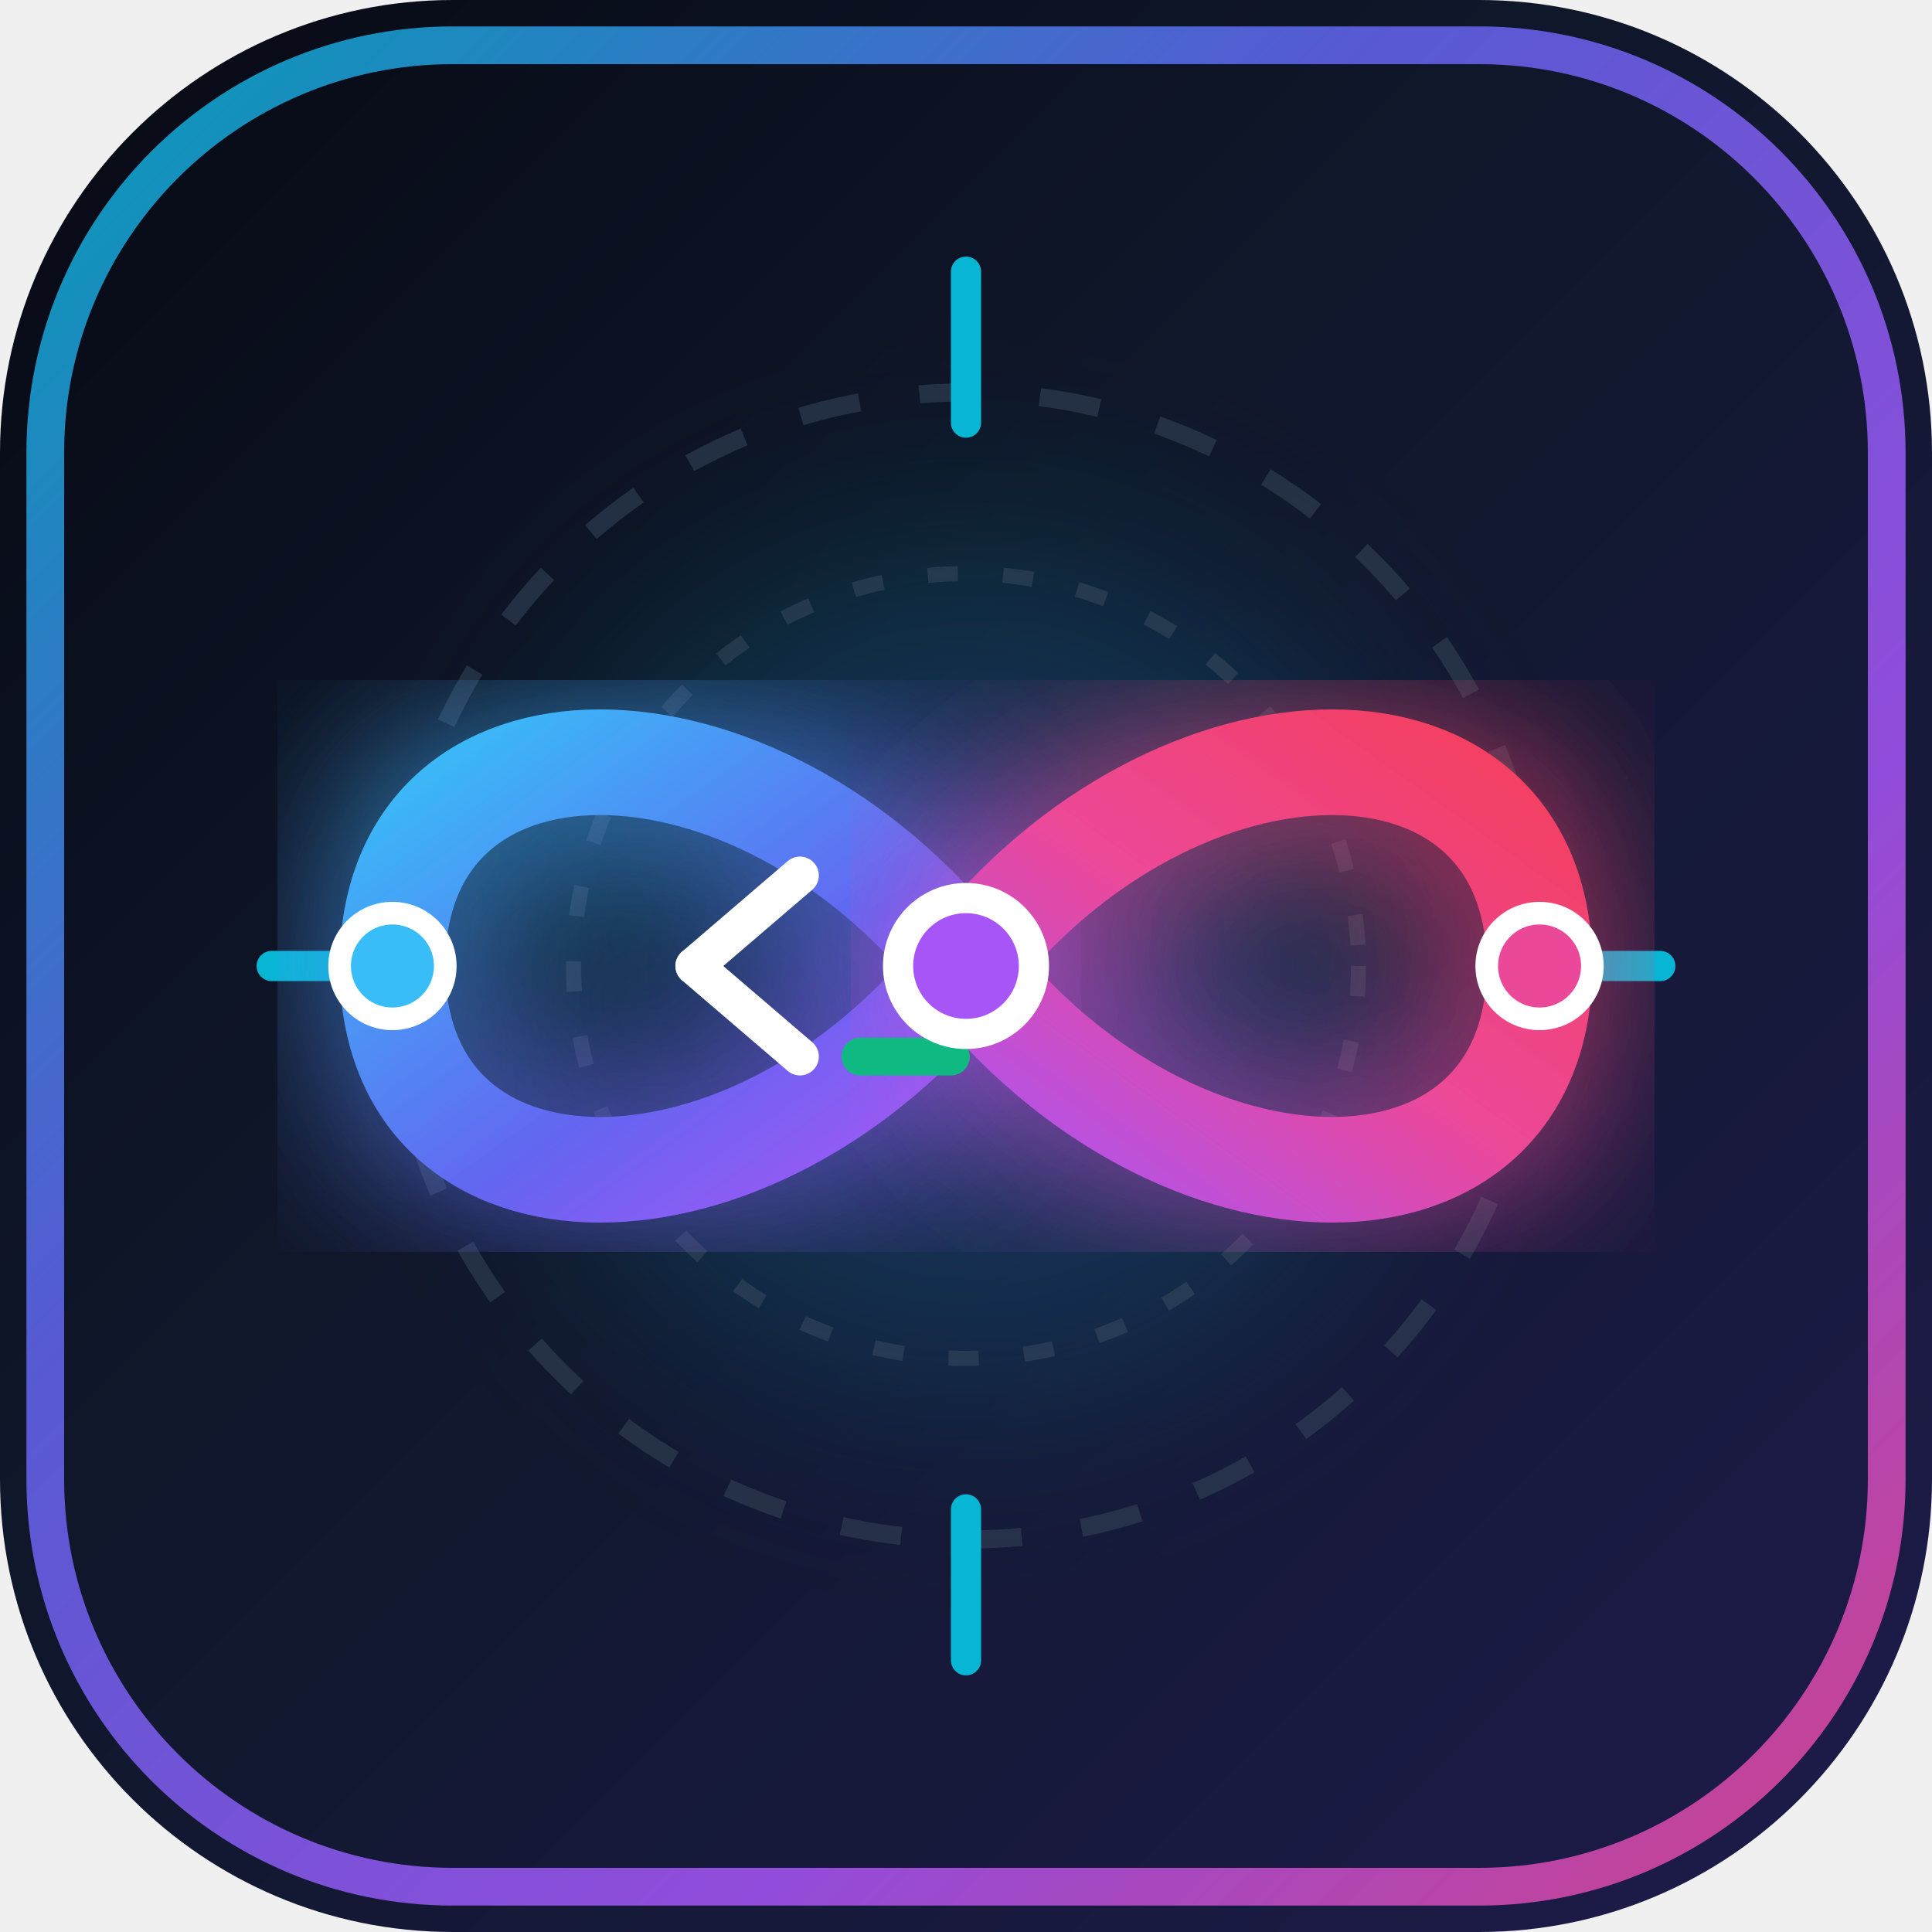
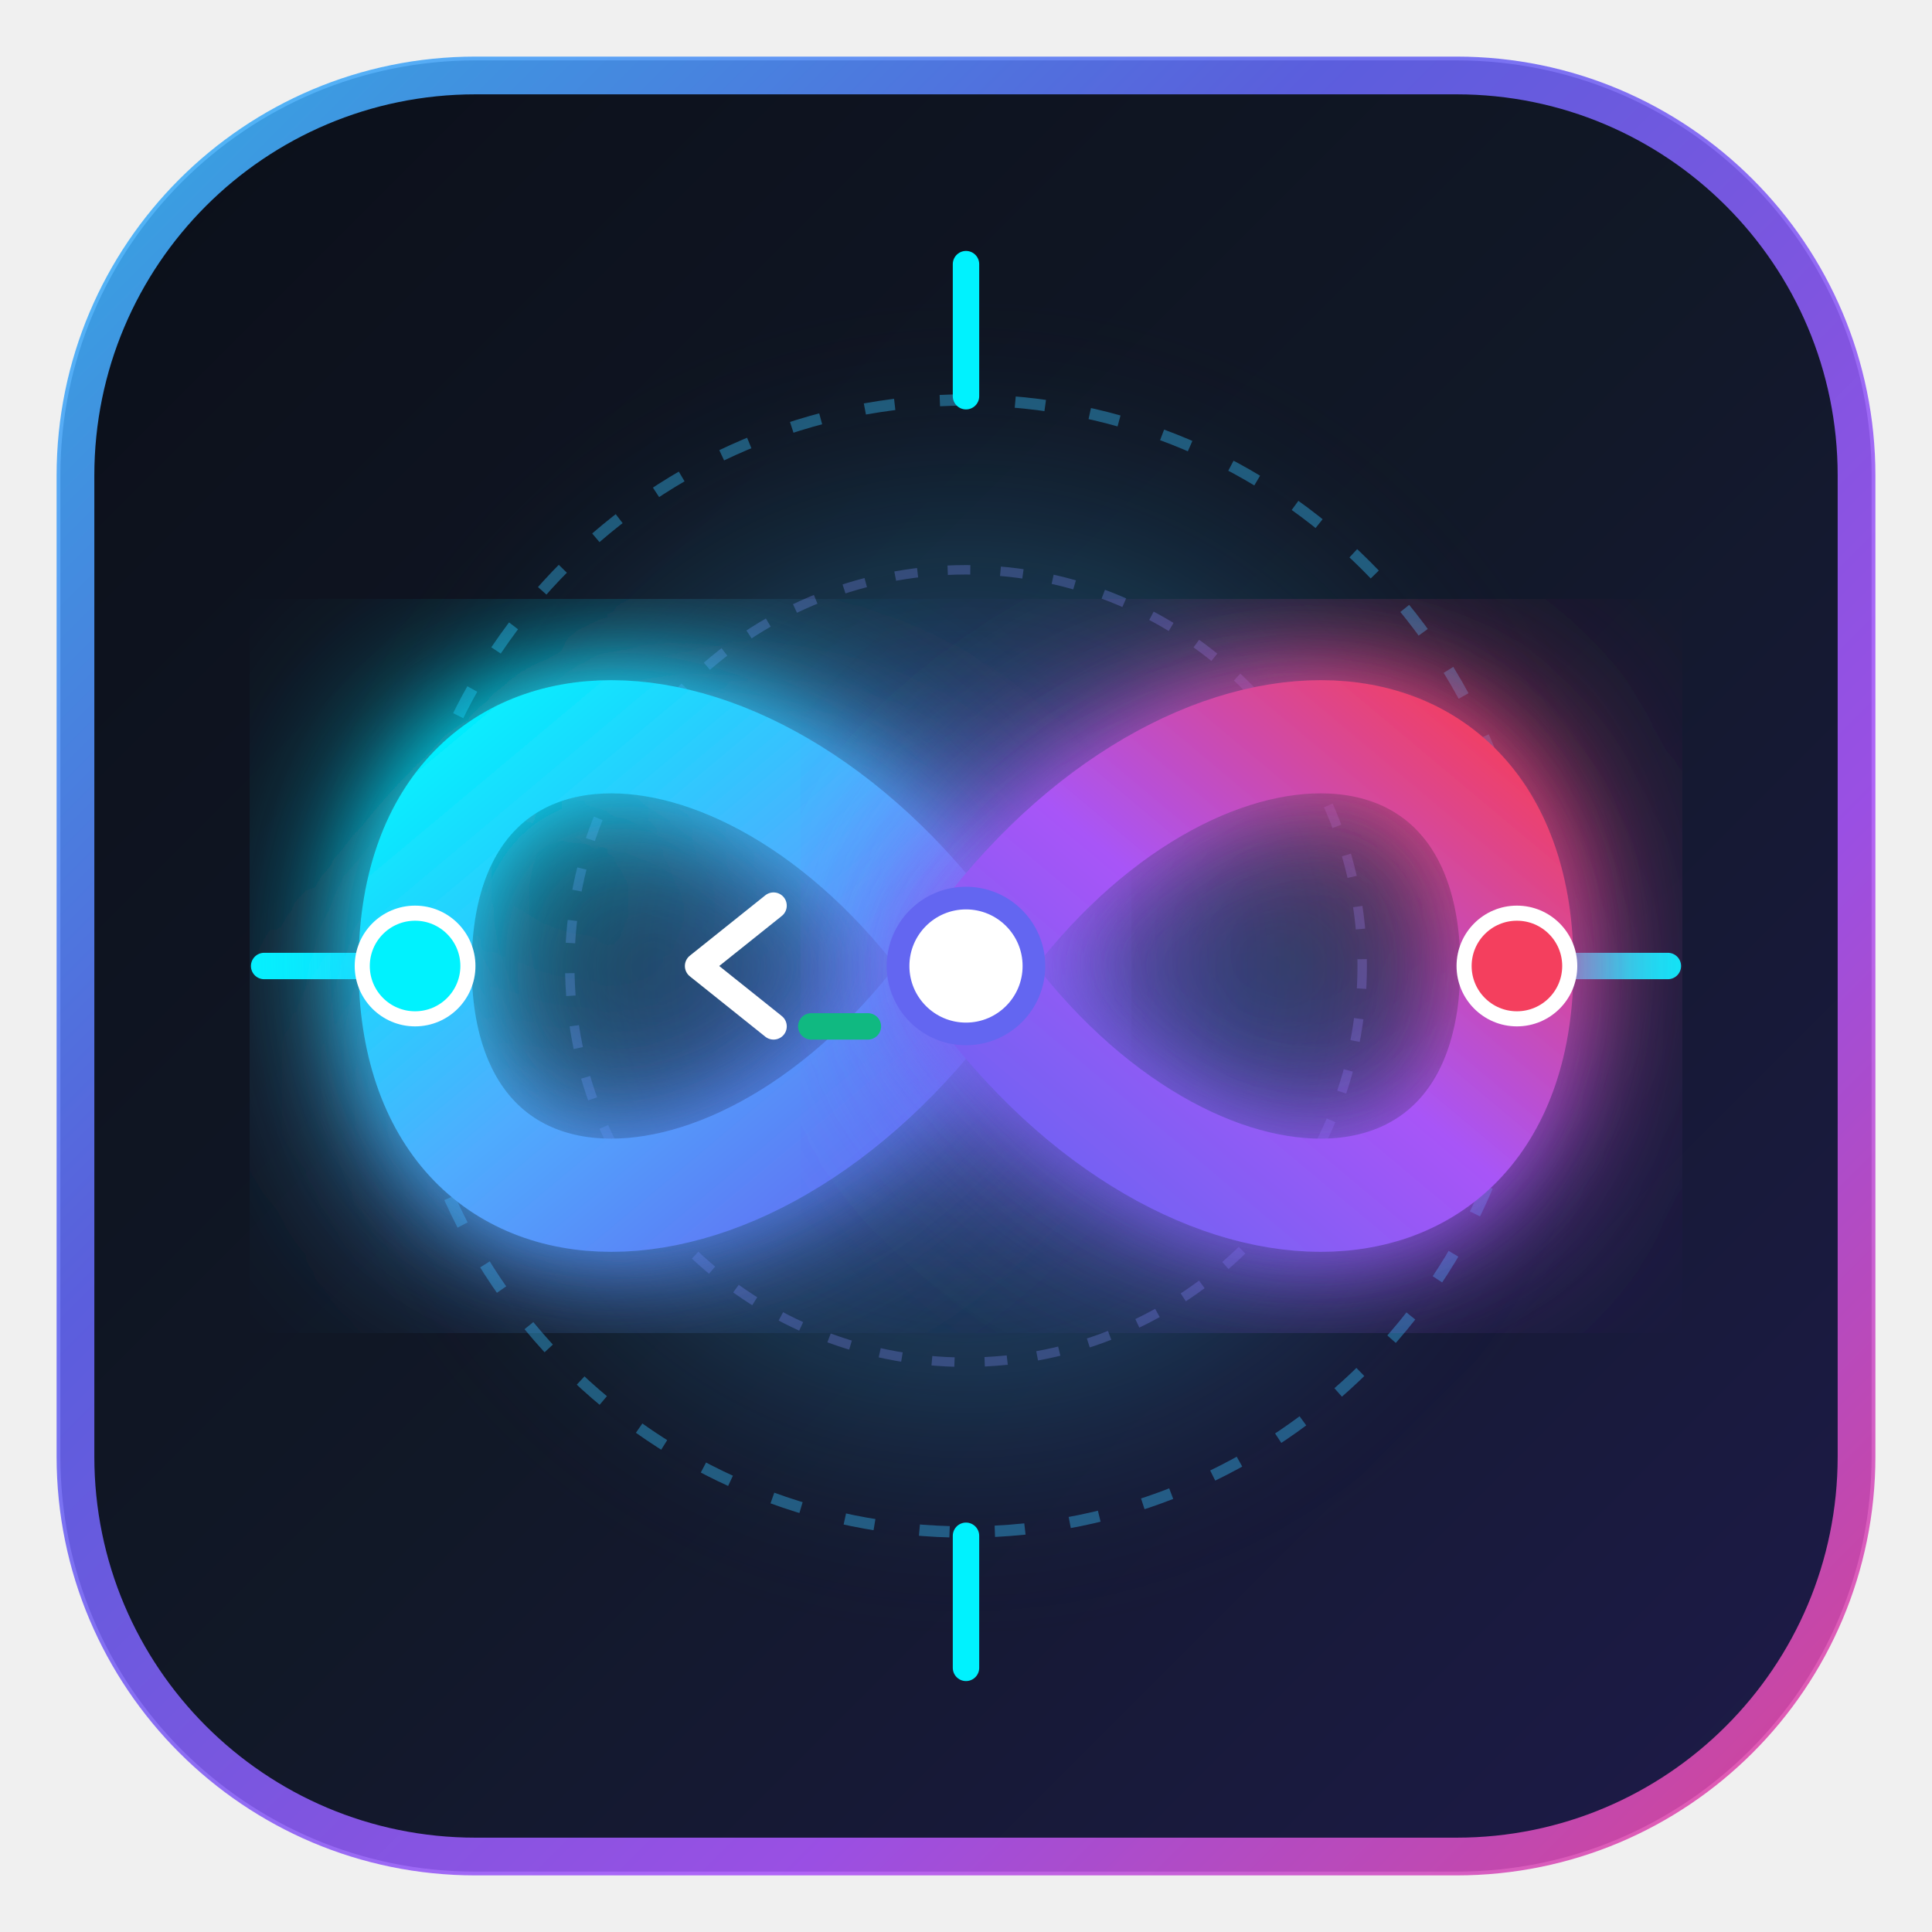
- <svg xmlns="http://www.w3.org/2000/svg" viewBox="0 0 128 128" width="128" height="128" fill="none">
+ <svg xmlns="http://www.w3.org/2000/svg" viewBox="0 0 512 512" width="512" height="512">
  <defs>
    <linearGradient id="bg-grad" x1="0%" y1="0%" x2="100%" y2="100%">
-       <stop offset="0%" stop-color="#070913" />
-       <stop offset="40%" stop-color="#0f172a" />
+       <stop offset="0%" stop-color="#0b0f19" />
+       <stop offset="50%" stop-color="#111827" />
      <stop offset="100%" stop-color="#1e1b4b" />
    </linearGradient>
    <linearGradient id="border-glow" x1="0%" y1="0%" x2="100%" y2="100%">
-       <stop offset="0%" stop-color="#06b6d4" />
+       <stop offset="0%" stop-color="#38bdf8" />
      <stop offset="35%" stop-color="#6366f1" />
      <stop offset="70%" stop-color="#a855f7" />
      <stop offset="100%" stop-color="#ec4899" />
    </linearGradient>
    <linearGradient id="inf-left" x1="0%" y1="0%" x2="100%" y2="100%">
-       <stop offset="0%" stop-color="#38bdf8" />
-       <stop offset="60%" stop-color="#6366f1" />
-       <stop offset="100%" stop-color="#a855f7" />
+       <stop offset="0%" stop-color="#00f2fe" />
+       <stop offset="50%" stop-color="#4facfe" />
+       <stop offset="100%" stop-color="#6366f1" />
    </linearGradient>
    <linearGradient id="inf-right" x1="0%" y1="100%" x2="100%" y2="0%">
-       <stop offset="0%" stop-color="#a855f7" />
-       <stop offset="50%" stop-color="#ec4899" />
+       <stop offset="0%" stop-color="#6366f1" />
+       <stop offset="50%" stop-color="#a855f7" />
      <stop offset="100%" stop-color="#f43f5e" />
    </linearGradient>
-     <filter id="core-glow" x="-20%" y="-20%" width="140%" height="140%">
-       <feGaussianBlur stdDeviation="6" result="blur" />
-       <feComposite in="SourceGraphic" in2="blur" operator="over" />
+     <filter id="glow-heavy" x="-30%" y="-30%" width="160%" height="160%">
+       <feGaussianBlur stdDeviation="12" result="blur1" />
+       <feGaussianBlur stdDeviation="24" result="blur2" />
+       <feMerge>
+         <feMergeNode in="blur2" />
+         <feMergeNode in="blur1" />
+         <feMergeNode in="SourceGraphic" />
+       </feMerge>
    </filter>
-     <radialGradient id="ambient-center" cx="50%" cy="50%" r="50%">
-       <stop offset="0%" stop-color="#6366f1" stop-opacity="0.35" />
-       <stop offset="60%" stop-color="#06b6d4" stop-opacity="0.1" />
-       <stop offset="100%" stop-color="#000000" stop-opacity="0" />
+     <radialGradient id="ambient-core" cx="50%" cy="50%" r="50%">
+       <stop offset="0%" stop-color="#6366f1" stop-opacity="0.45" />
+       <stop offset="60%" stop-color="#38bdf8" stop-opacity="0.15" />
+       <stop offset="100%" stop-color="#0b0f19" stop-opacity="0" />
    </radialGradient>
  </defs>
-   <rect width="128" height="128" rx="30" fill="url(#bg-grad)" />
-   <rect x="3" y="3" width="122" height="122" rx="27" stroke="url(#border-glow)" stroke-width="2.5" stroke-opacity="0.85" />
-   <circle cx="64" cy="64" r="44" fill="url(#ambient-center)" />
-   <circle cx="64" cy="64" r="38" stroke="#334155" stroke-width="1.2" stroke-dasharray="4 4" stroke-opacity="0.6" />
-   <circle cx="64" cy="64" r="26" stroke="#475569" stroke-width="1" stroke-dasharray="2 3" stroke-opacity="0.4" />
-   <line x1="64" y1="18" x2="64" y2="28" stroke="#06b6d4" stroke-width="2" stroke-linecap="round" />
-   <line x1="64" y1="100" x2="64" y2="110" stroke="#06b6d4" stroke-width="2" stroke-linecap="round" />
-   <line x1="18" y1="64" x2="28" y2="64" stroke="#06b6d4" stroke-width="2" stroke-linecap="round" />
-   <line x1="100" y1="64" x2="110" y2="64" stroke="#06b6d4" stroke-width="2" stroke-linecap="round" />
-   <path d="M64 64 C50 46 26 46 26 64 C26 82 50 82 64 64" stroke="url(#inf-left)" stroke-width="7" stroke-linecap="round" stroke-linejoin="round" filter="url(#core-glow)" />
-   <path d="M64 64 C78 82 102 82 102 64 C102 46 78 46 64 64" stroke="url(#inf-right)" stroke-width="7" stroke-linecap="round" stroke-linejoin="round" filter="url(#core-glow)" />
-   <path d="M46 64 L53 58" stroke="#ffffff" stroke-width="2.5" stroke-linecap="round" stroke-linejoin="round" />
-   <path d="M46 64 L53 70" stroke="#ffffff" stroke-width="2.5" stroke-linecap="round" stroke-linejoin="round" />
-   <line x1="57" y1="70" x2="63" y2="70" stroke="#10b981" stroke-width="2.5" stroke-linecap="round" />
-   <circle cx="26" cy="64" r="3.5" fill="#38bdf8" stroke="#ffffff" stroke-width="1.5" />
-   <circle cx="102" cy="64" r="3.5" fill="#ec4899" stroke="#ffffff" stroke-width="1.5" />
-   <circle cx="64" cy="64" r="4.5" fill="#a855f7" stroke="#ffffff" stroke-width="2" />
+   <rect x="16" y="16" width="480" height="480" rx="110" fill="url(#bg-grad)" />
+   <rect x="20" y="20" width="472" height="472" rx="106" stroke="url(#border-glow)" stroke-width="10" stroke-opacity="0.9" fill="none" />
+   <circle cx="256" cy="256" r="180" fill="url(#ambient-core)" />
+   <circle cx="256" cy="256" r="150" stroke="#38bdf8" stroke-width="3" stroke-dasharray="8 12" stroke-opacity="0.4" fill="none" />
+   <circle cx="256" cy="256" r="105" stroke="#818cf8" stroke-width="2.5" stroke-dasharray="6 8" stroke-opacity="0.3" fill="none" />
+   <line x1="256" y1="70" x2="256" y2="105" stroke="#00f2fe" stroke-width="7" stroke-linecap="round" />
+   <line x1="256" y1="407" x2="256" y2="442" stroke="#00f2fe" stroke-width="7" stroke-linecap="round" />
+   <line x1="70" y1="256" x2="105" y2="256" stroke="#00f2fe" stroke-width="7" stroke-linecap="round" />
+   <line x1="407" y1="256" x2="442" y2="256" stroke="#00f2fe" stroke-width="7" stroke-linecap="round" />
+   <path d="M 256,256 C 200,175 110,175 110,256 C 110,337 200,337 256,256 Z" fill="none" stroke="url(#inf-left)" stroke-width="30" stroke-linecap="round" stroke-linejoin="round" filter="url(#glow-heavy)" />
+   <path d="M 256,256 C 312,337 402,337 402,256 C 402,175 312,175 256,256 Z" fill="none" stroke="url(#inf-right)" stroke-width="30" stroke-linecap="round" stroke-linejoin="round" filter="url(#glow-heavy)" />
+   <circle cx="256" cy="256" r="18" fill="#ffffff" stroke="#6366f1" stroke-width="6" />
+   <circle cx="110" cy="256" r="14" fill="#00f2fe" stroke="#ffffff" stroke-width="4" />
+   <circle cx="402" cy="256" r="14" fill="#f43f5e" stroke="#ffffff" stroke-width="4" />
+   <path d="M 185,256 L 205,240 M 185,256 L 205,272" stroke="#ffffff" stroke-width="7" stroke-linecap="round" stroke-linejoin="round" />
+   <line x1="215" y1="272" x2="230" y2="272" stroke="#10b981" stroke-width="7" stroke-linecap="round" />
</svg>
